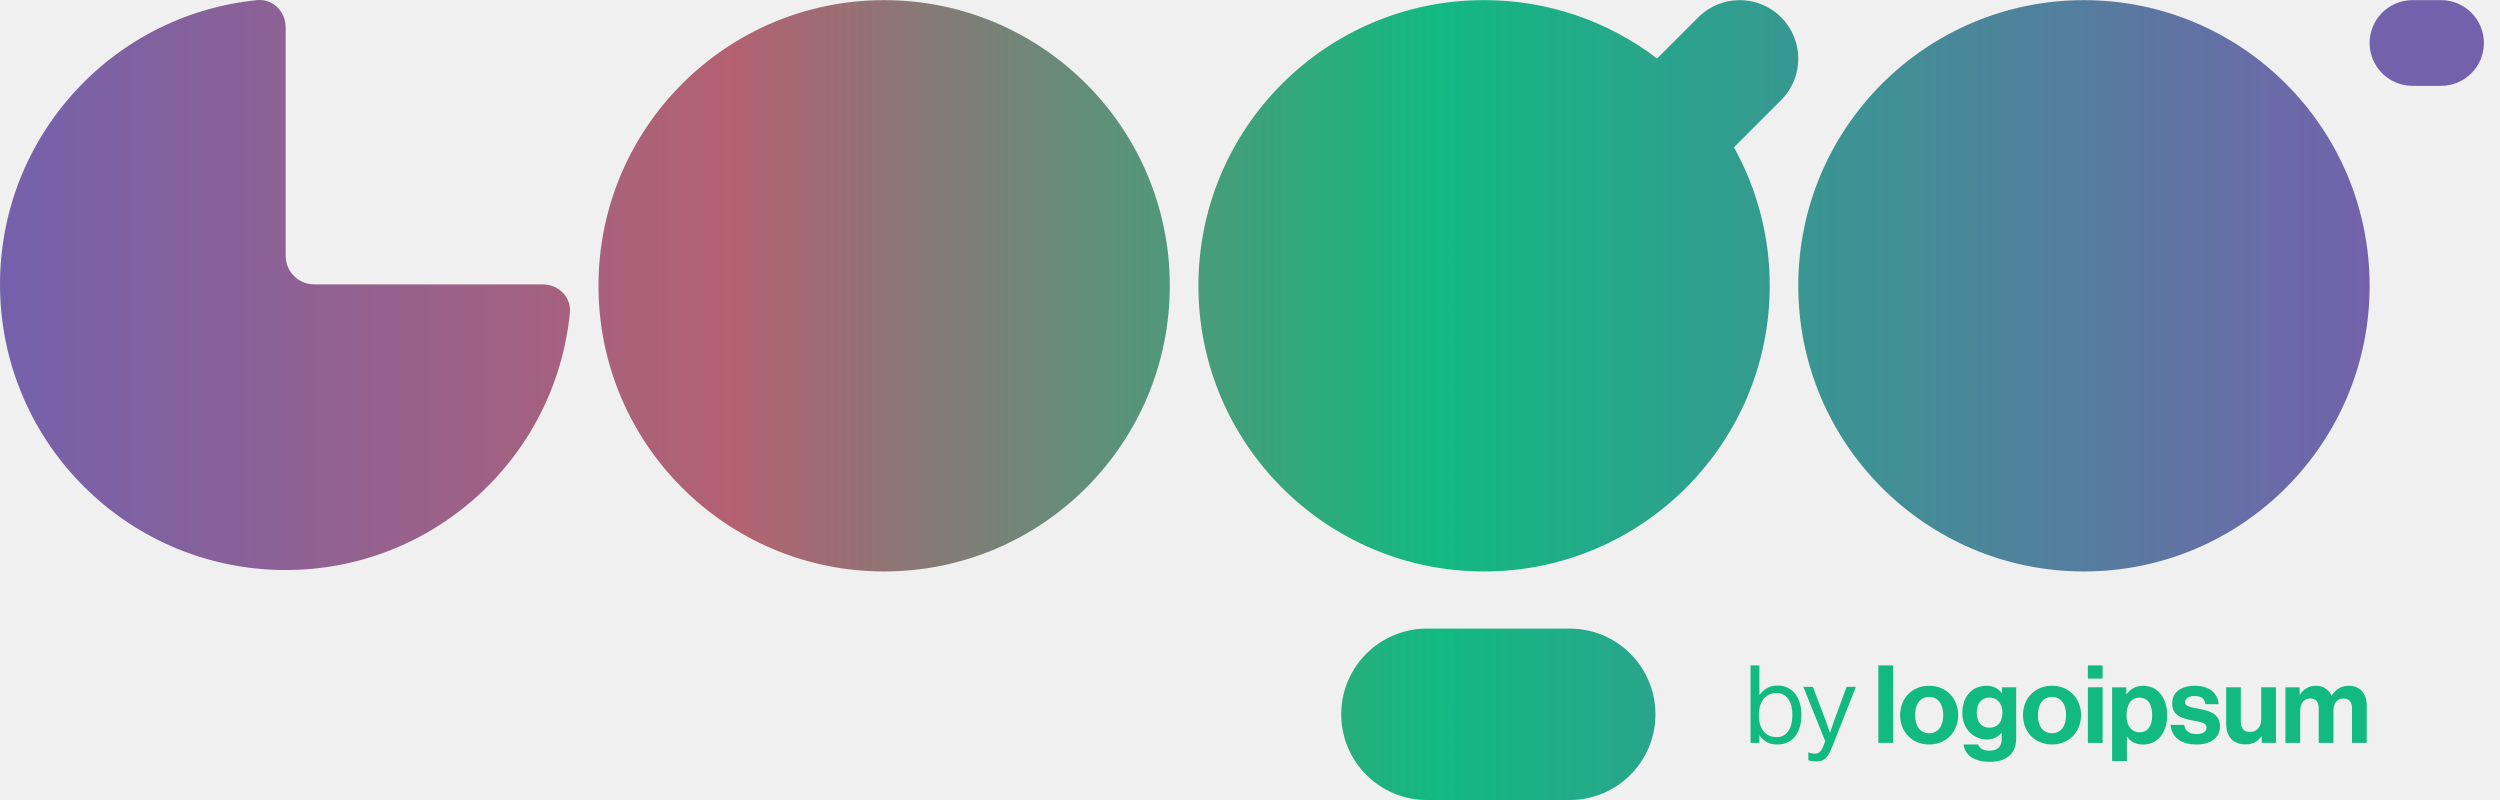
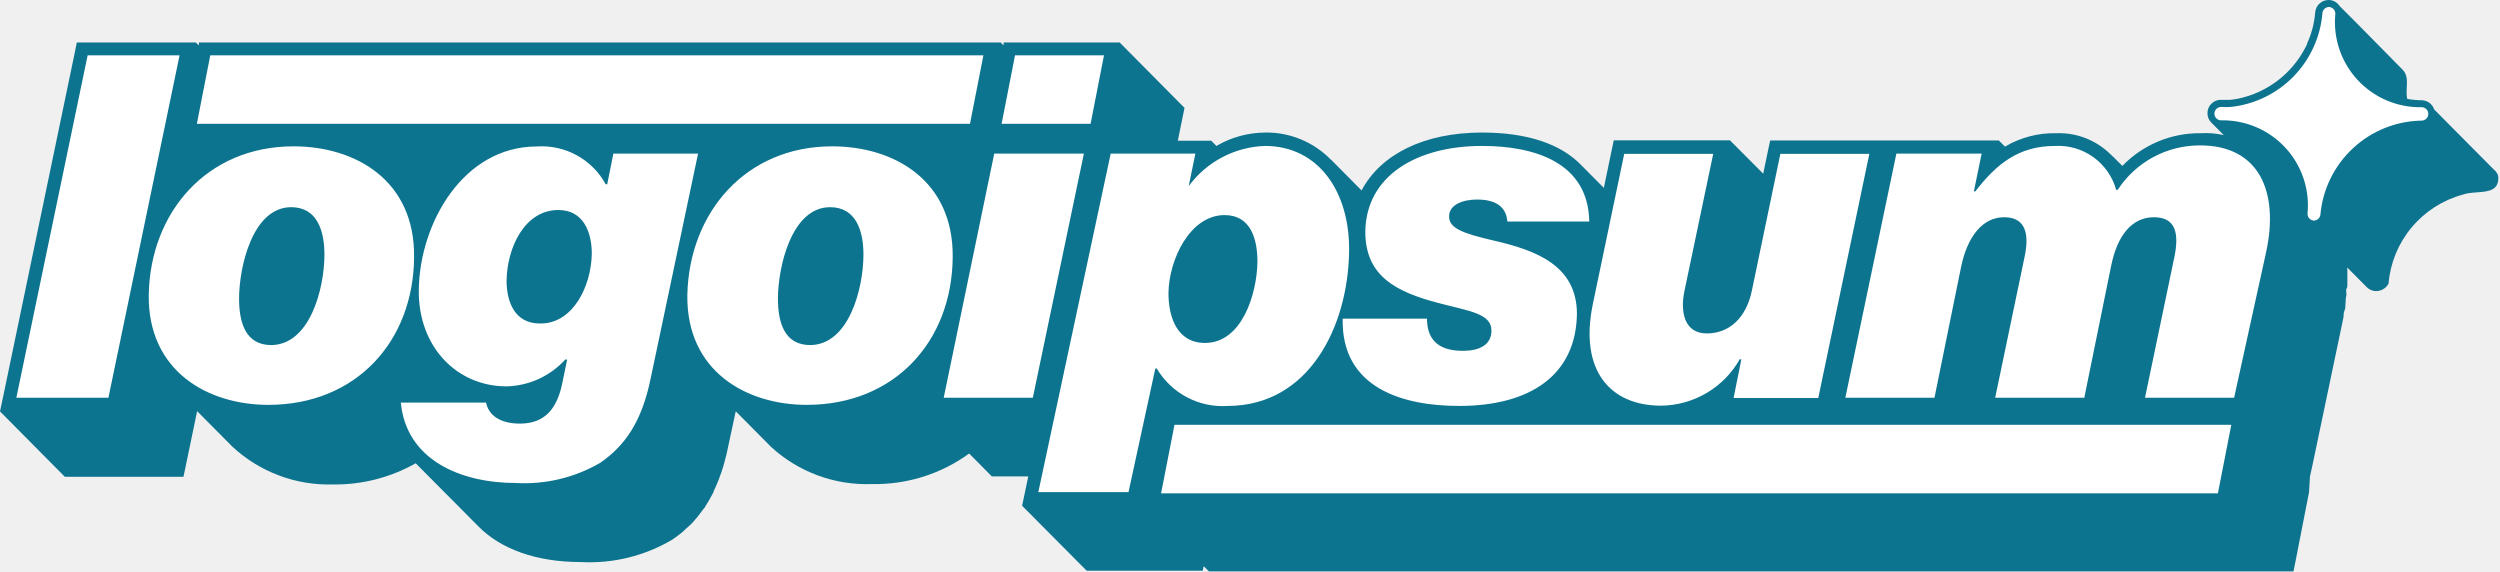
- <svg xmlns="http://www.w3.org/2000/svg" id="logo-79" class="gradient" width="125" height="40" viewBox="0 0 125 40" fill="none">
-   <path class="ccustom" d="M88.861 37.225c.759 0 1.208-.575 1.208-1.474 0-.932-.482-1.474-1.192-1.474-.406 0-.688.18-.899.466h-.01V33.27h-.44v3.873h.44v-.368h.01c.228.314.504.45.883.45Zm-.032-.369c-.596 0-.889-.471-.889-1.1 0-.606.282-1.105.894-1.105.531 0 .786.477.786 1.105 0 .634-.255 1.1-.791 1.1Zm1.983 1.214c.341 0 .558-.12.785-.7l1.198-3.028h-.466l-.64 1.745c-.086.233-.184.547-.184.547h-.01s-.104-.314-.19-.547l-.661-1.745h-.477l1.094 2.72-.108.276c-.108.271-.233.342-.417.342a.616.616 0 0 1-.298-.06h-.022v.39c.12.049.228.06.396.06Zm3.106-.927h.737V33.27h-.737v3.873Zm2.539.082c.861 0 1.452-.64 1.452-1.469 0-.829-.59-1.468-1.452-1.468-.861 0-1.452.64-1.452 1.468 0 .83.59 1.469 1.452 1.469Zm0-.564c-.455 0-.704-.363-.704-.905 0-.541.249-.91.704-.91.45 0 .704.369.704.91 0 .542-.254.905-.704.905Zm3.019 1.43c.412 0 .769-.097 1.002-.314.206-.19.331-.455.331-.845v-2.568h-.71v.293h-.011c-.168-.233-.422-.369-.77-.369-.703 0-1.202.531-1.202 1.36 0 .84.607 1.327 1.225 1.327.352 0 .563-.14.725-.325h.017v.304c0 .379-.2.58-.618.58-.341 0-.498-.136-.558-.31h-.731c.075.542.541.867 1.3.867Zm-.01-1.706c-.38 0-.63-.276-.63-.748 0-.466.25-.758.624-.758.444 0 .661.346.661.753 0 .412-.19.753-.656.753Zm3.134.84c.861 0 1.452-.64 1.452-1.469 0-.829-.591-1.468-1.452-1.468-.862 0-1.452.64-1.452 1.468 0 .83.59 1.469 1.452 1.469Zm0-.564c-.455 0-.705-.363-.705-.905 0-.541.25-.91.705-.91.449 0 .704.369.704.91 0 .542-.255.905-.704.905Zm1.794.482h.737v-2.779h-.737v2.78Zm0-3.212h.737v-.661h-.737v.66Zm1.212 4.122h.737V36.83h.01c.158.239.412.396.802.396.715 0 1.203-.57 1.203-1.469 0-.867-.471-1.468-1.208-1.468a.972.972 0 0 0-.818.423h-.016v-.347h-.71v3.69Zm1.392-1.44c-.439 0-.672-.331-.672-.835 0-.498.185-.894.645-.894.455 0 .639.368.639.894s-.238.834-.612.834Zm2.83.612c.693 0 1.17-.336 1.17-.894 0-.65-.515-.78-.981-.878-.395-.081-.763-.103-.763-.341 0-.2.189-.31.476-.31.315 0 .504.11.537.407h.666c-.054-.558-.46-.92-1.192-.92-.634 0-1.132.286-1.132.888 0 .606.487.742.986.84.379.075.731.102.731.368 0 .195-.184.32-.509.32-.33 0-.558-.141-.607-.461h-.682c.043.59.493.98 1.3.98Zm3.968-.082v-2.779h-.737v1.604c0 .368-.212.628-.558.628-.314 0-.461-.179-.461-.504v-1.728h-.731v1.853c0 .607.347 1.002.964 1.002.39 0 .607-.146.797-.4h.016v.324h.71Zm.476 0h.737V35.53c0-.369.2-.607.498-.607.271 0 .428.163.428.477v1.744h.737V35.53c0-.369.19-.607.499-.607.271 0 .428.163.428.477v1.744h.737v-1.869c0-.607-.331-.986-.916-.986-.352 0-.645.184-.834.488h-.011a.83.83 0 0 0-.77-.488.908.908 0 0 0-.807.45h-.016v-.374h-.71v2.78Z" fill="#12b981" stop-color="#12b981" />
-   <path d="M118.481 2.149c0-1.183.959-2.143 2.142-2.143h1.429a2.142 2.142 0 0 1 0 4.286h-1.429a2.142 2.142 0 0 1-2.142-2.143ZM58.49 14.29c0 7.888-6.394 14.283-14.283 14.283-7.888 0-14.283-6.395-14.283-14.283C29.924 6.4 36.319.007 44.207.007 52.096.007 58.49 6.4 58.49 14.29Zm-31.352-.071c.79 0 1.436.64 1.357 1.426A14.283 14.283 0 1 1 12.857.007c.785-.08 1.426.568 1.426 1.356V12.79c0 .79.64 1.429 1.429 1.429h11.426ZM78.487 31.43a4.285 4.285 0 1 1 0 8.57h-7.141a4.285 4.285 0 0 1 0-8.57h7.141Zm-4.285-2.857c7.889 0 14.284-6.395 14.284-14.283a14.22 14.22 0 0 0-1.789-6.925l2.36-2.36a2.928 2.928 0 1 0-4.142-4.14l-2.06 2.06A14.22 14.22 0 0 0 74.201.006C66.314.007 59.92 6.4 59.92 14.29c0 7.888 6.395 14.283 14.283 14.283Zm44.279-14.283c0 7.888-6.395 14.283-14.284 14.283-7.888 0-14.283-6.395-14.283-14.283 0-7.89 6.395-14.283 14.283-14.283 7.889 0 14.284 6.394 14.284 14.283Z" fill="url(#gradient_a1234)" />
-   <defs>
-     <linearGradient id="gradient_a1234" x1="0" y1="16" x2="119" y2="16" gradientUnits="userSpaceOnUse">
-       <stop class="ccompli1" stop-color="#7461ac" fill="#7461ac" />
-       <stop class="ccompli2" offset=".307" stop-color="#b46171" fill="#b46171" />
-       <stop class="ccustom" offset=".604" stop-color="#12b981" fill="#12b981" />
-       <stop class="ccompli1" offset="1" stop-color="#7461ac" fill="#7461ac" />
-     </linearGradient>
-   </defs>
+ <svg xmlns="http://www.w3.org/2000/svg" id="logo-78" width="175" height="40" viewBox="0 0 175 40" fill="none">
+   <path class="ccustom" d="M170.394 7.664L174.568 11.867C174.714 11.983 174.822 12.14 174.878 12.317C174.963 13.351 174.18 13.408 173.38 13.466C173.034 13.491 172.685 13.516 172.402 13.621C170.998 14.001 169.746 14.803 168.815 15.919C167.883 17.035 167.318 18.411 167.195 19.859C167.105 20.027 166.969 20.164 166.802 20.256C166.636 20.347 166.447 20.389 166.257 20.375C166.037 20.356 165.831 20.259 165.675 20.103L164.305 18.724C164.315 18.818 164.315 18.912 164.315 18.987V19.897C164.315 19.954 164.317 20.01 164.31 20.065C164.301 20.127 164.28 20.189 164.231 20.253V20.338C164.231 20.381 164.236 20.421 164.241 20.462C164.251 20.545 164.262 20.631 164.231 20.75C164.201 20.862 164.198 20.992 164.194 21.109C164.193 21.178 164.191 21.242 164.184 21.294C164.174 21.367 164.174 21.445 164.168 21.522C164.162 21.595 164.15 21.667 164.118 21.735C164.074 21.831 164.059 21.922 164.055 22.014C164.052 22.058 164.052 22.103 164.052 22.148L163.996 22.439L161.867 32.589L161.698 33.349L161.632 34.456L160.694 39.249L160.544 40H84.625L84.259 39.634L84.193 39.953H76.069L71.548 35.403L71.979 33.349H69.428L67.842 31.745C65.875 33.178 63.493 33.928 61.06 33.884C58.444 33.987 55.894 33.049 53.968 31.276L51.501 28.79L50.966 31.285C50.901 31.642 50.816 31.979 50.722 32.308L50.638 32.617L50.497 33.068C50.486 33.107 50.47 33.144 50.45 33.18C50.311 33.594 50.145 33.998 49.953 34.39C49.958 34.405 49.958 34.422 49.953 34.437C49.928 34.489 49.9 34.539 49.869 34.587C49.727 34.867 49.571 35.14 49.4 35.403C49.368 35.451 49.34 35.502 49.315 35.553L49.212 35.666C48.983 35.995 48.732 36.308 48.462 36.604C48.387 36.678 48.313 36.748 48.238 36.816C48.161 36.886 48.083 36.955 48.002 37.026L47.795 37.223C47.665 37.331 47.532 37.436 47.396 37.536C47.284 37.619 47.17 37.699 47.054 37.777C45.121 38.922 42.891 39.467 40.647 39.343C37.552 39.343 35.075 38.443 33.508 36.867L29.099 32.43C27.338 33.426 25.344 33.938 23.321 33.912C20.713 33.992 18.178 33.042 16.266 31.266L13.799 28.78L13.002 32.617L12.842 33.377H4.54L0 28.799L0.235 27.692L5.225 3.724L5.375 2.974H13.705L13.921 3.18V2.974H70.047L70.253 3.18V2.974H78.377L82.917 7.552L82.692 8.649L82.448 9.85H84.784L85.15 10.216C86.178 9.613 87.345 9.29 88.537 9.278C89.413 9.26 90.282 9.427 91.09 9.766C91.898 10.105 92.626 10.61 93.227 11.248L93.105 11.107L95.309 13.33C96.651 10.807 99.662 9.278 103.752 9.278C106.923 9.278 109.259 10.084 110.675 11.548L112.27 13.152L112.805 10.572L112.964 9.822H121.097L123.424 12.158L123.752 10.582L123.912 9.831H139.916L140.347 10.263C141.431 9.623 142.672 9.298 143.931 9.325C144.688 9.295 145.442 9.434 146.14 9.73C146.837 10.027 147.46 10.475 147.964 11.041C147.938 11.012 147.913 10.982 147.888 10.953C147.843 10.899 147.798 10.847 147.75 10.798L148.565 11.614C149.275 10.878 150.129 10.296 151.072 9.902C152.016 9.509 153.03 9.312 154.052 9.325C154.595 9.291 155.137 9.337 155.663 9.46L154.775 8.565C154.654 8.435 154.572 8.274 154.539 8.1C154.506 7.926 154.523 7.746 154.587 7.581C154.652 7.417 154.762 7.273 154.905 7.169C155.048 7.064 155.217 7.001 155.394 6.989H156.107C156.299 6.97 156.49 6.942 156.679 6.904C157.676 6.695 158.614 6.266 159.425 5.65C160.237 5.033 160.901 4.244 161.37 3.34C161.411 3.27 161.448 3.198 161.482 3.124V3.077C161.805 2.382 162.001 1.636 162.064 0.872C162.08 0.635 162.187 0.413 162.361 0.251C162.535 0.089 162.764 -0.001 163.002 2.72188e-06H163.077C163.219 0.014 163.357 0.059 163.479 0.134C163.601 0.209 163.704 0.311 163.781 0.432C164.456 1.088 168.208 4.906 168.208 4.906C168.521 5.242 168.498 5.679 168.474 6.12C168.459 6.394 168.444 6.669 168.508 6.923C168.679 6.954 168.852 6.977 169.024 6.993C169.19 7.008 169.356 7.016 169.522 7.017C169.716 7.021 169.905 7.085 170.061 7.201C170.217 7.317 170.334 7.479 170.394 7.664Z" fill="#0d7490" stop-color="#0d7490" />
+   <path d="M42.936 10.751H48.865L45.544 26.501C44.934 29.484 43.771 31.191 42.007 32.401C40.224 33.437 38.175 33.926 36.116 33.809C32.195 33.809 28.433 32.167 28.058 28.18H34.024C34.212 29.118 35.075 29.653 36.388 29.653C38.161 29.653 38.977 28.584 39.343 26.904L39.7 25.169H39.568C39.045 25.744 38.41 26.207 37.702 26.53C36.994 26.852 36.228 27.028 35.45 27.045C31.998 27.045 29.259 24.296 29.315 20.272C29.39 15.582 32.448 10.253 37.58 10.253C38.552 10.188 39.523 10.402 40.377 10.871C41.232 11.34 41.934 12.043 42.401 12.899H42.505L42.936 10.751ZM37.842 22.645C40.122 22.645 41.388 20.019 41.426 17.758C41.426 16.248 40.835 14.7 39.09 14.7C36.707 14.7 35.497 17.355 35.46 19.634C35.46 21.173 36.051 22.645 37.795 22.645M104.4 23.152C104.4 24.156 103.536 24.559 102.401 24.559C100.525 24.559 99.897 23.621 99.887 22.308H93.987C93.884 27.204 98.255 28.415 102.139 28.415C107.101 28.415 110.319 26.266 110.385 21.979C110.385 18.555 107.467 17.514 104.597 16.848C102.392 16.341 101.426 15.976 101.435 15.141C101.445 14.306 102.43 13.968 103.396 13.968C104.606 13.968 105.431 14.4 105.516 15.507H111.248C111.182 11.416 107.495 10.216 103.743 10.216C99.184 10.216 95.628 12.289 95.572 16.21C95.572 19.296 97.655 20.431 100.797 21.238C102.814 21.773 104.418 21.942 104.4 23.152ZM148.236 13.293H148.133C147.878 12.369 147.314 11.56 146.536 11.001C145.758 10.441 144.812 10.164 143.855 10.216C141.304 10.216 139.747 11.482 138.274 13.396H138.171L138.715 10.751H132.748L129.174 27.842H135.413L137.289 18.621C137.72 16.613 138.743 15.206 140.291 15.206C141.839 15.206 142.045 16.445 141.726 17.955L139.662 27.842H145.9L147.777 18.621C148.208 16.482 149.231 15.206 150.778 15.206C152.326 15.206 152.533 16.379 152.214 17.955L150.15 27.842H156.388L158.621 17.683C159.559 13.396 158.124 10.178 154.006 10.178C152.86 10.174 151.732 10.456 150.724 11C149.716 11.544 148.861 12.332 148.236 13.293ZM1.144 27.842H7.589L12.57 3.874H6.135L1.144 27.842ZM20.544 10.244C24.897 10.244 29.052 12.627 28.987 18.021C28.93 23.921 24.916 28.34 18.78 28.34C14.559 28.34 10.338 25.994 10.413 20.628C10.516 14.869 14.475 10.244 20.544 10.244ZM18.959 24.156C21.707 24.156 22.711 20.169 22.711 17.824C22.711 16.145 22.195 14.503 20.384 14.503C17.664 14.503 16.735 18.724 16.735 20.901C16.735 22.645 17.223 24.156 18.996 24.156M14.719 3.874L13.78 8.668H67.899L68.837 3.874H14.719ZM58.246 10.244C62.598 10.244 66.754 12.627 66.689 18.021C66.632 23.921 62.608 28.34 56.473 28.34C52.251 28.34 48.03 25.994 48.114 20.628C48.246 14.869 52.204 10.244 58.246 10.244ZM56.688 24.156C59.437 24.156 60.441 20.169 60.441 17.824C60.441 16.145 59.916 14.503 58.105 14.503C55.394 14.503 54.456 18.724 54.456 20.901C54.456 22.645 54.944 24.156 56.726 24.156M71.051 3.874L70.112 8.668H76.341L77.279 3.874H71.051ZM66.06 27.842H72.298L75.872 10.751H69.597L66.06 27.842ZM85.966 28.415C84.973 28.485 83.98 28.278 83.099 27.815C82.217 27.353 81.482 26.654 80.975 25.797H80.872L78.996 34.447H72.683L77.749 10.751H83.677L83.208 13.03C83.827 12.188 84.629 11.497 85.554 11.01C86.478 10.522 87.501 10.251 88.546 10.216C92.298 10.216 94.503 13.433 94.437 17.617C94.353 22.88 91.623 28.415 85.929 28.415H85.966ZM85.722 15.056C83.311 15.056 81.829 18.143 81.792 20.516C81.792 22.167 82.373 24.006 84.353 24.006C86.932 24.006 87.992 20.591 88.02 18.311C88.02 16.764 87.57 15.056 85.722 15.056ZM121.792 25.15H121.895L121.351 27.861H127.279L130.854 10.769H124.625L122.636 20.319C122.233 22.298 121.013 23.34 119.475 23.34C117.936 23.34 117.598 21.895 117.908 20.385L119.925 10.769H113.696L111.491 21.323C110.553 25.919 112.692 28.396 116.276 28.396C117.401 28.385 118.504 28.077 119.472 27.504C120.44 26.931 121.241 26.113 121.792 25.131V25.15ZM155.253 34.531L156.191 29.737H82.214L81.276 34.531H155.253Z" fill="white" />
+   <path d="M161.96 15.441C161.899 15.436 161.839 15.419 161.784 15.391C161.728 15.363 161.679 15.325 161.639 15.277C161.599 15.23 161.569 15.176 161.55 15.117C161.531 15.058 161.524 14.996 161.529 14.934C161.607 14.099 161.508 13.256 161.238 12.462C160.968 11.668 160.533 10.939 159.961 10.324C159.39 9.71 158.695 9.223 157.923 8.895C157.15 8.568 156.317 8.407 155.478 8.424C155.354 8.424 155.235 8.375 155.147 8.287C155.059 8.199 155.009 8.079 155.009 7.955C155.009 7.831 155.059 7.711 155.147 7.623C155.235 7.535 155.354 7.486 155.478 7.486C155.703 7.5 155.929 7.5 156.154 7.486C157.82 7.308 159.372 6.556 160.543 5.357C161.715 4.159 162.431 2.589 162.57 0.919C162.58 0.802 162.633 0.692 162.72 0.612C162.807 0.532 162.921 0.487 163.039 0.488C163.101 0.493 163.161 0.509 163.216 0.538C163.271 0.566 163.32 0.604 163.36 0.651C163.401 0.698 163.431 0.753 163.45 0.812C163.469 0.871 163.476 0.933 163.471 0.994C163.393 1.829 163.492 2.671 163.761 3.465C164.031 4.258 164.465 4.986 165.035 5.601C165.606 6.215 166.299 6.702 167.07 7.031C167.842 7.359 168.674 7.52 169.512 7.505C169.636 7.505 169.756 7.554 169.844 7.642C169.932 7.73 169.981 7.849 169.981 7.974C169.981 8.098 169.932 8.217 169.844 8.305C169.756 8.393 169.636 8.443 169.512 8.443C167.73 8.472 166.021 9.159 164.714 10.371C163.407 11.583 162.593 13.235 162.43 15.009C162.42 15.127 162.367 15.237 162.28 15.317C162.193 15.397 162.079 15.441 161.96 15.441Z" fill="white" />
</svg>
